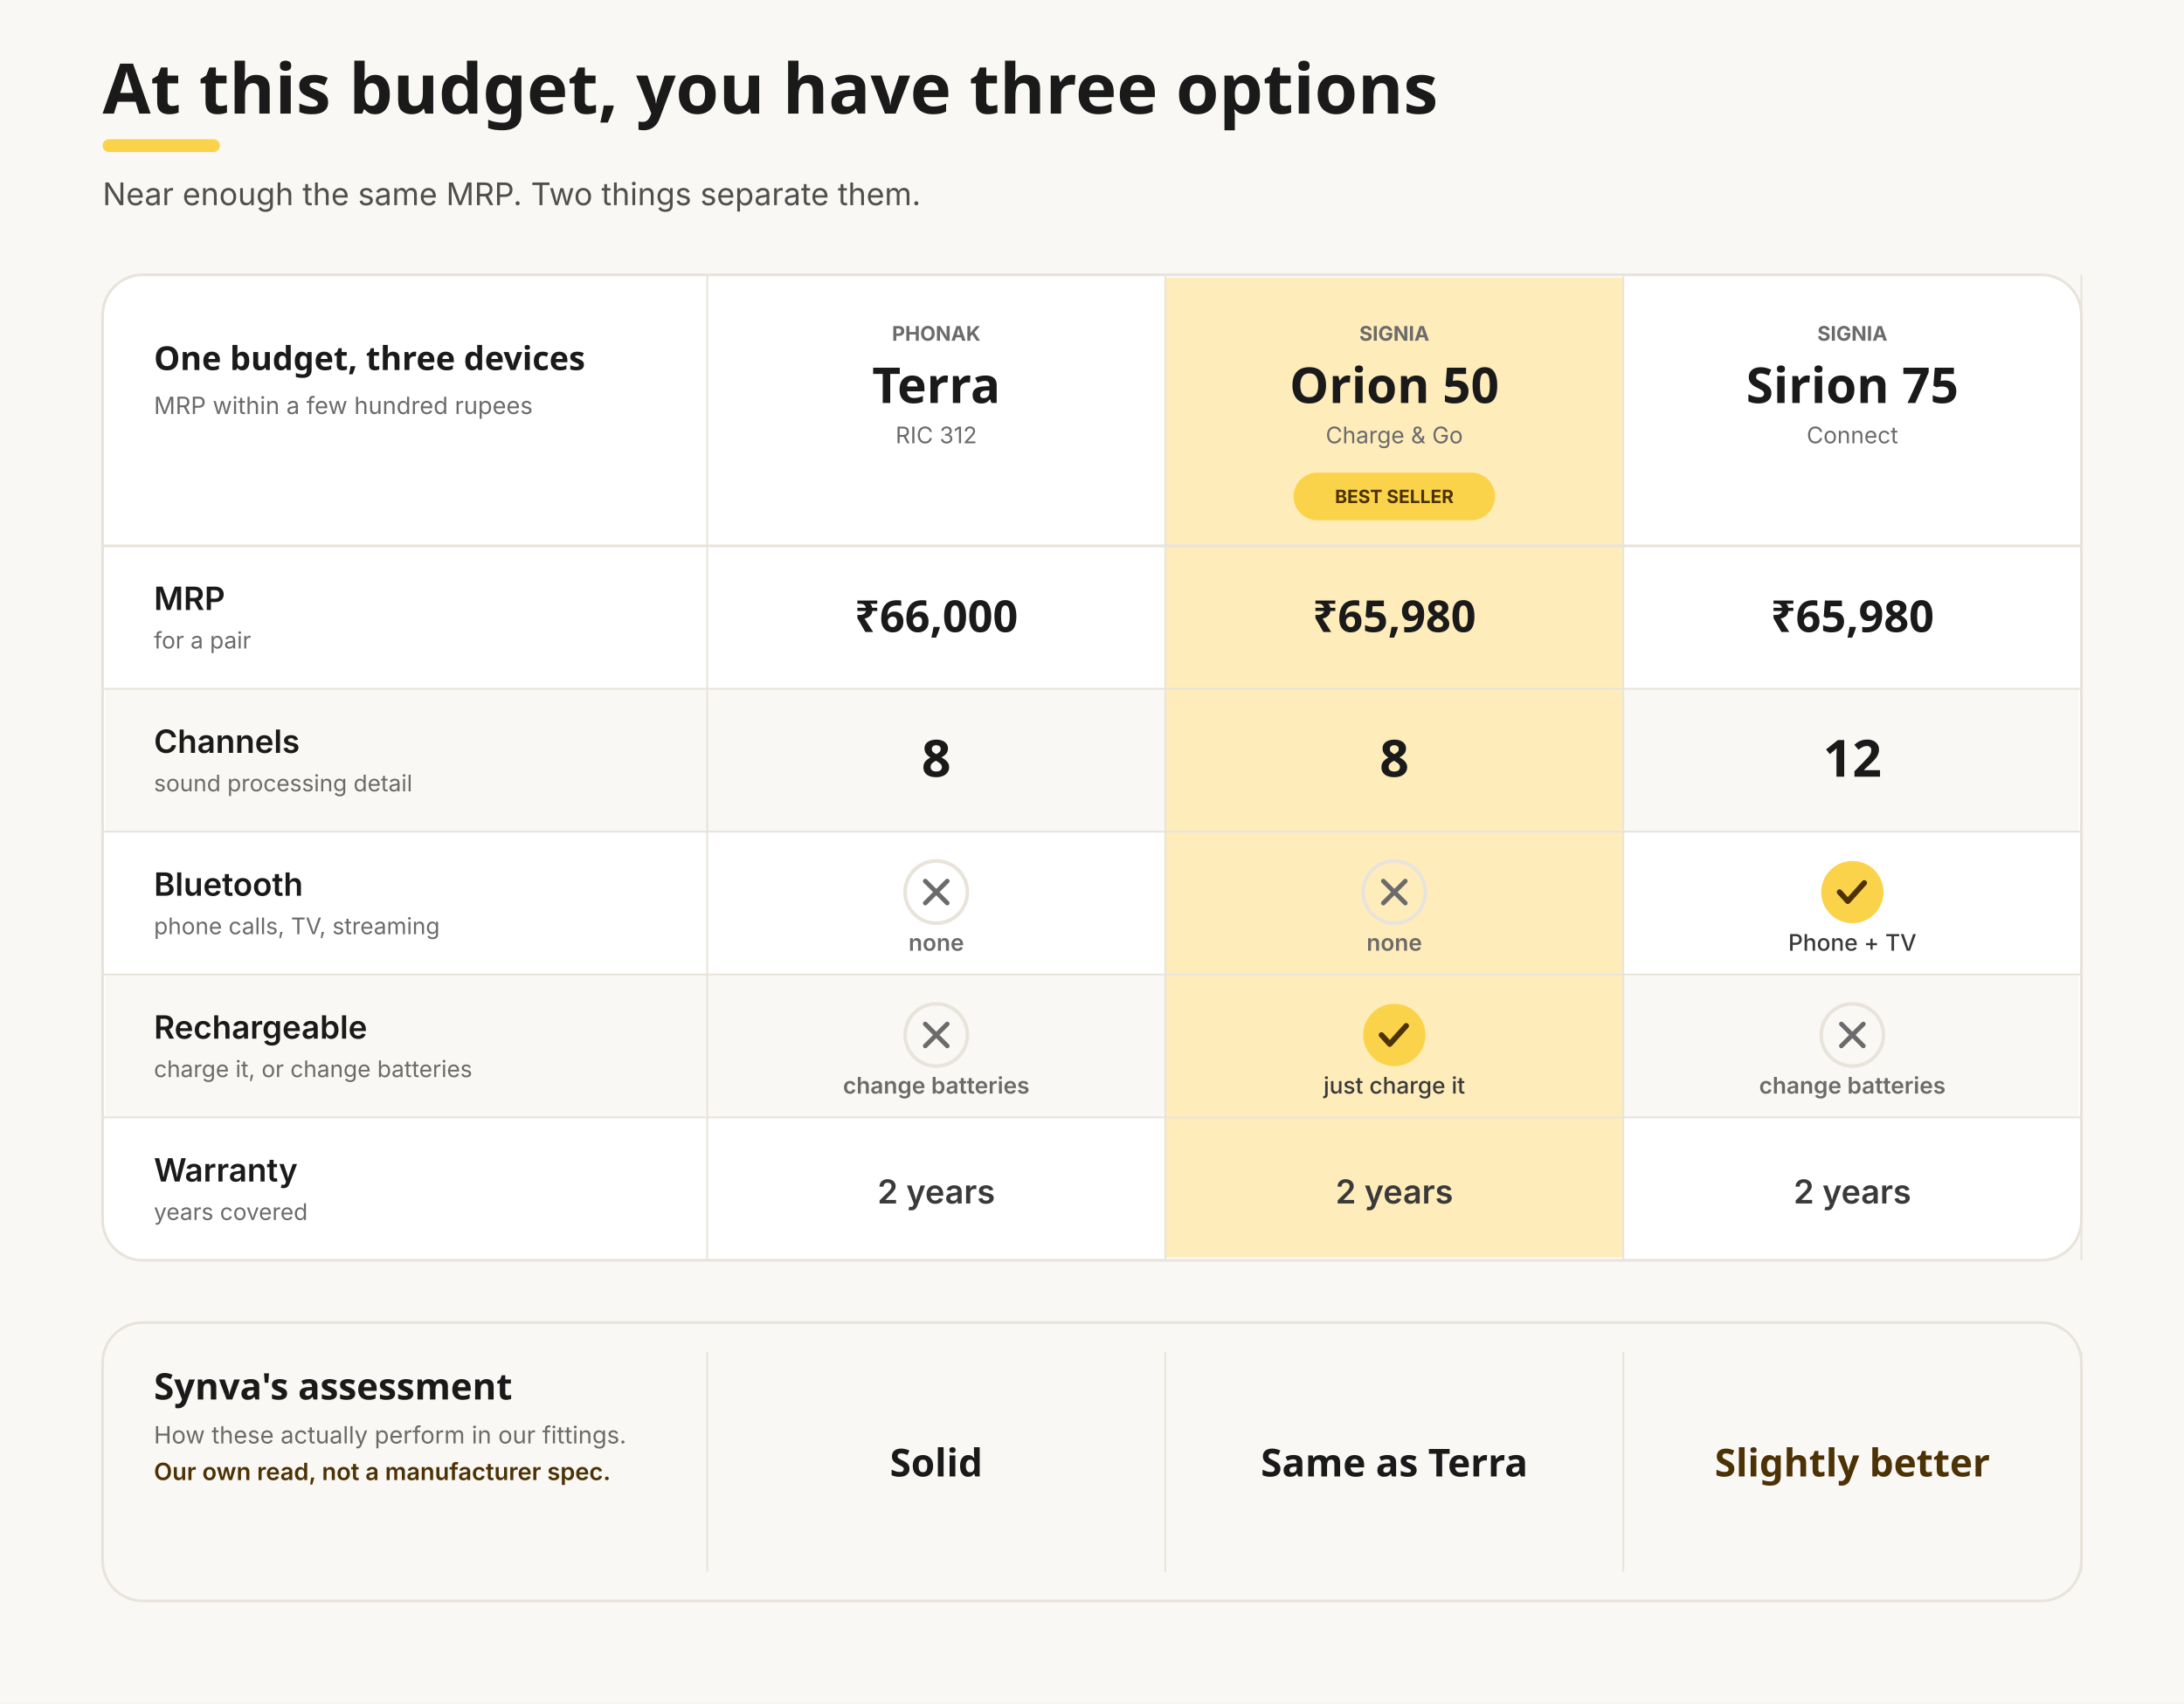
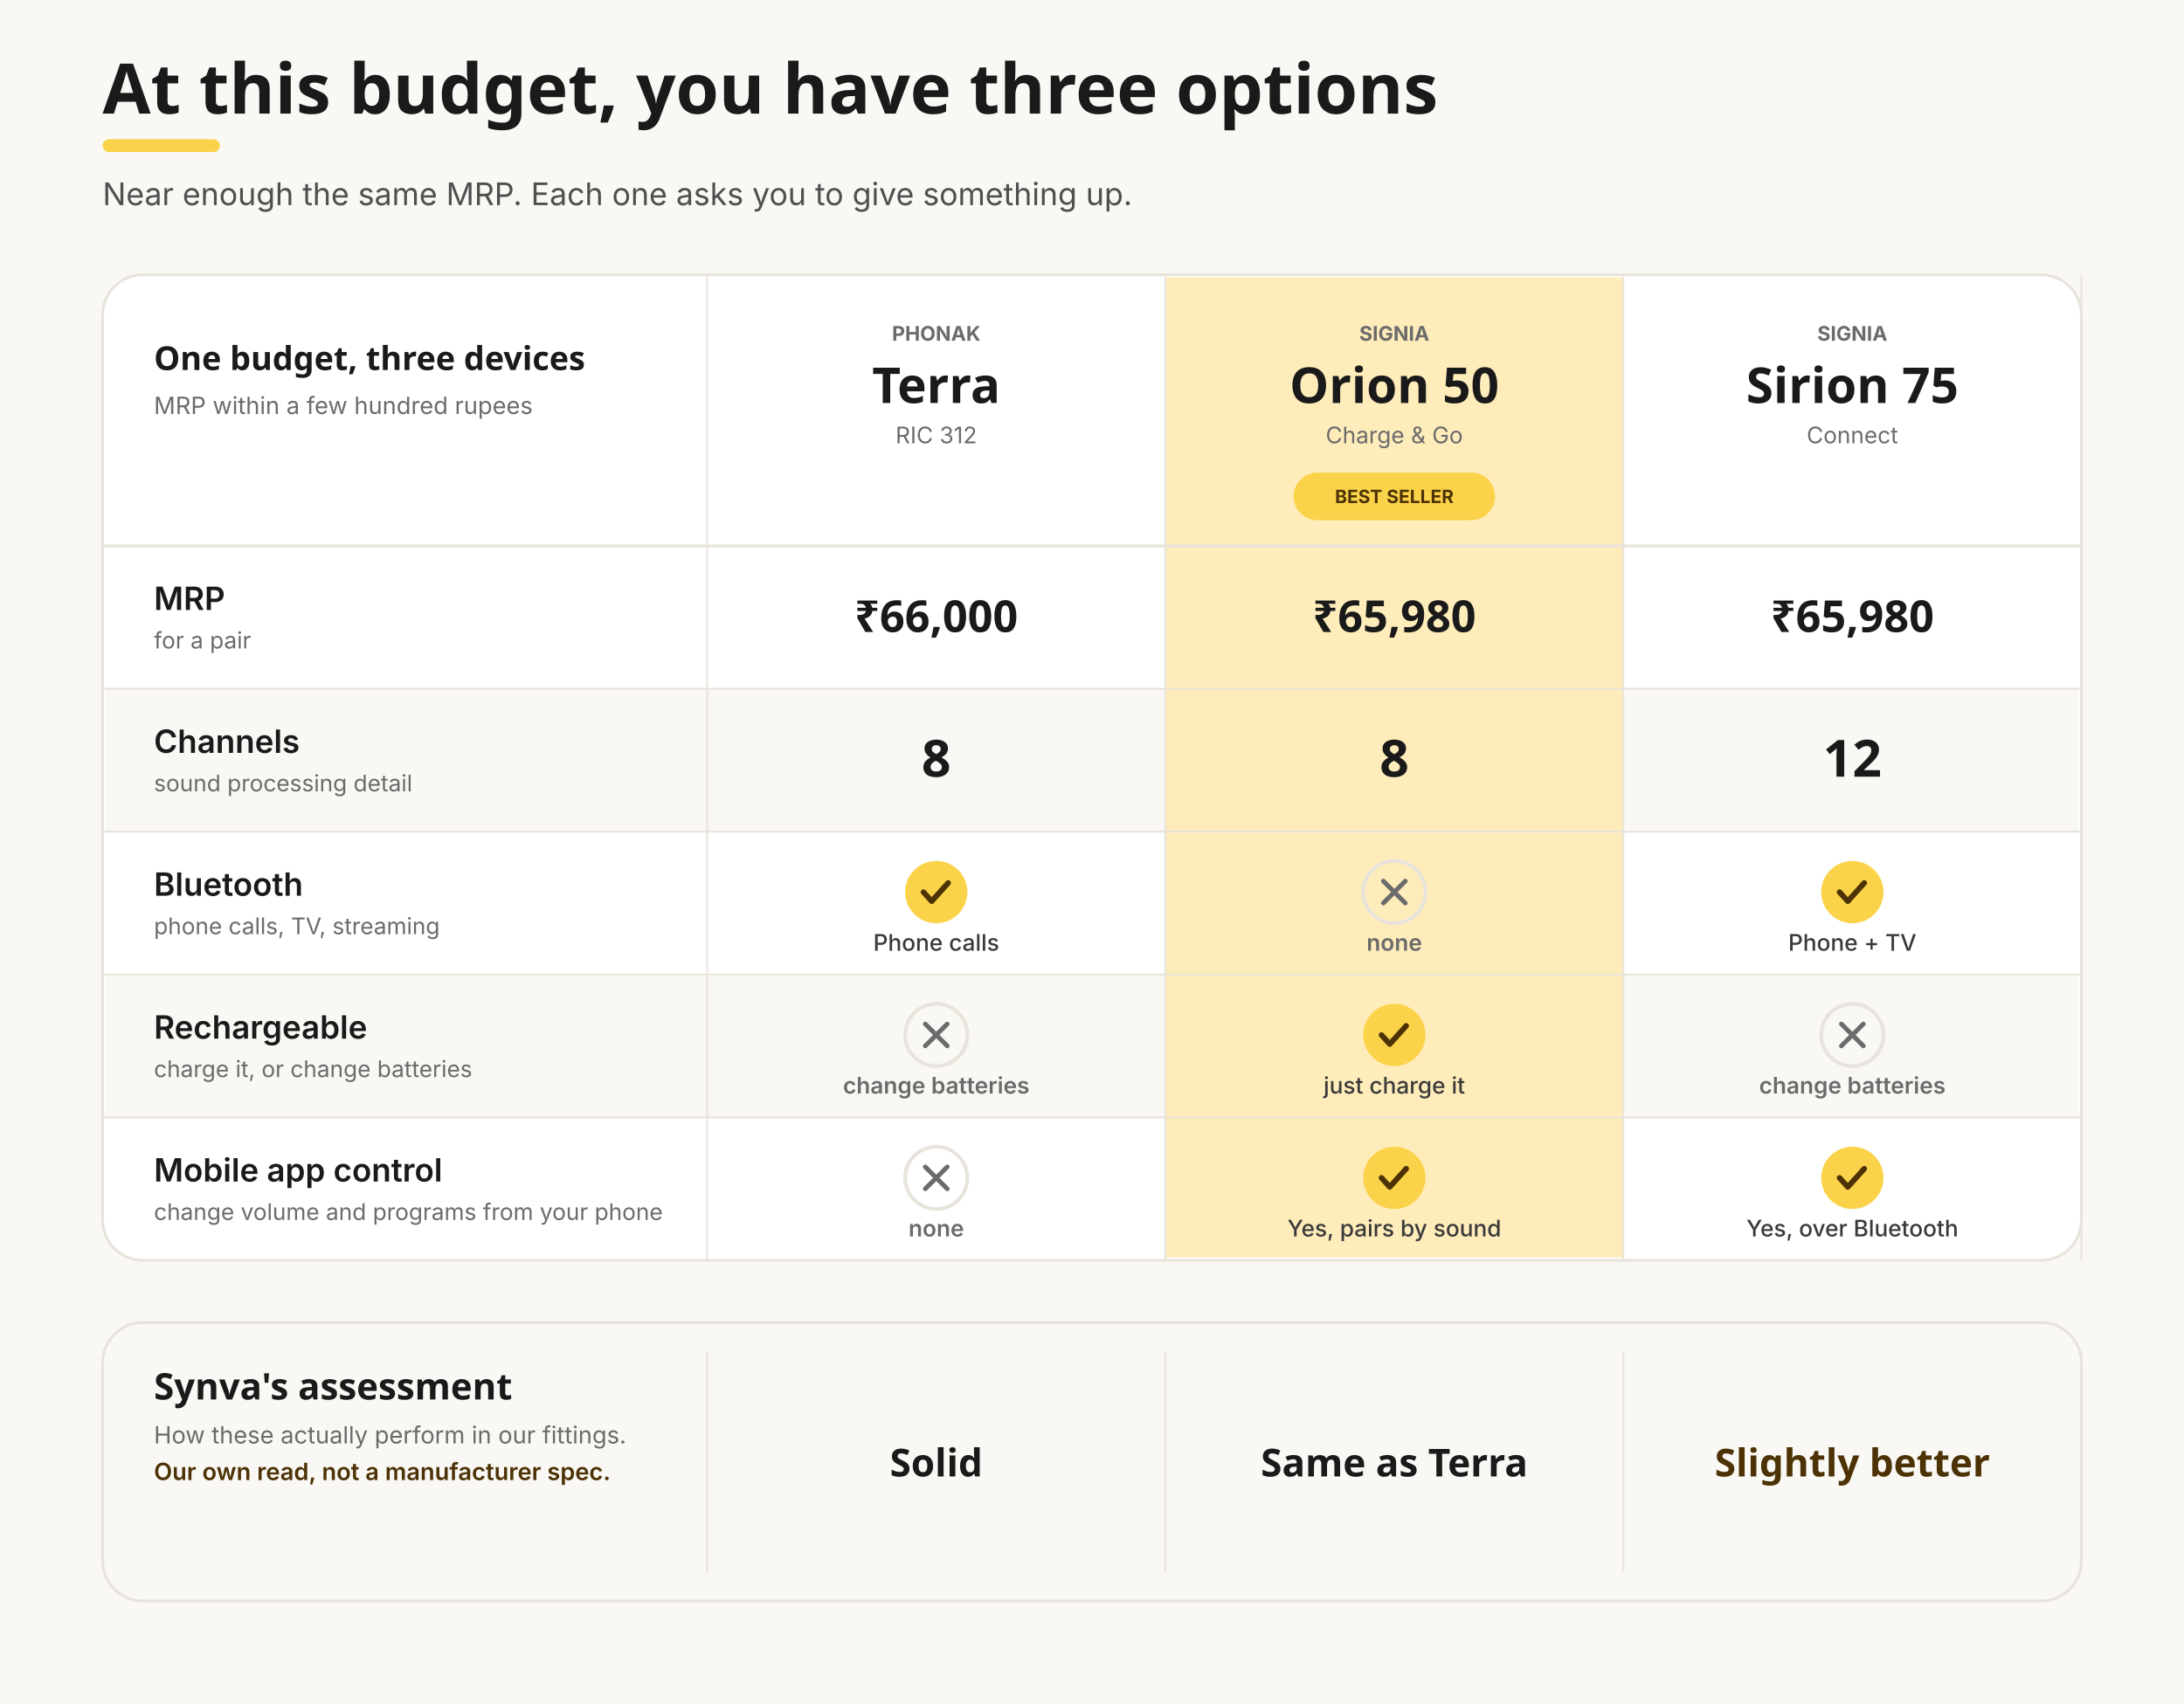
<svg xmlns="http://www.w3.org/2000/svg" width="1192" height="930" viewBox="0 0 1192 930">
  <rect x="0" y="0" width="1192" height="930" fill="#FAF8F4" />
  <text x="56" y="62" font-family="Bricolage Grotesque" font-size="38" font-weight="700" fill="#1A1A1A">At this budget, you have three options</text>
  <rect x="56" y="76" width="64" height="7" rx="3.5" fill="#FBD34A" />
-   <text x="56" y="112" font-family="Inter" font-size="17" font-weight="400" fill="#4F4F4F">Near enough the same MRP. Two things separate them.</text>
+   <text x="56" y="112" font-family="Inter" font-size="17" font-weight="400" fill="#4F4F4F">Near enough the same MRP. Each one asks you to give something up.</text>
  <rect x="56" y="150" width="1080" height="538" rx="22" fill="#FFFFFF" />
  <rect x="57.5" y="376" width="1077" height="78" fill="#FAF8F4" />
  <rect x="57.5" y="532" width="1077" height="78" fill="#FAF8F4" />
  <rect x="636" y="151.5" width="250" height="535" fill="#FFECBB" />
  <line x1="386" y1="150" x2="386" y2="688" stroke="#E8E4DC" stroke-width="1" />
  <line x1="636" y1="150" x2="636" y2="688" stroke="#E8E4DC" stroke-width="1" />
  <line x1="886" y1="150" x2="886" y2="688" stroke="#E8E4DC" stroke-width="1" />
  <line x1="1136" y1="150" x2="1136" y2="688" stroke="#E8E4DC" stroke-width="1" />
  <text x="84" y="202" font-family="Bricolage Grotesque" font-size="18" font-weight="600" fill="#1A1A1A">One budget, three devices</text>
  <text x="84" y="226" font-family="Inter" font-size="13" font-weight="400" fill="#6B6B6B">MRP within a few hundred rupees</text>
  <text x="511" y="186" text-anchor="middle" font-family="Inter" font-size="11" font-weight="700" fill="#6B6B6B">PHONAK</text>
  <text x="511" y="220" text-anchor="middle" font-family="Bricolage Grotesque" font-size="27" font-weight="700" fill="#1A1A1A">Terra</text>
  <text x="511" y="242" text-anchor="middle" font-family="Inter" font-size="12.5" font-weight="400" fill="#6B6B6B">RIC 312</text>
  <text x="761" y="186" text-anchor="middle" font-family="Inter" font-size="11" font-weight="700" fill="#6B6B6B">SIGNIA</text>
  <text x="761" y="220" text-anchor="middle" font-family="Bricolage Grotesque" font-size="27" font-weight="700" fill="#1A1A1A">Orion 50</text>
  <text x="761" y="242" text-anchor="middle" font-family="Inter" font-size="12.5" font-weight="400" fill="#6B6B6B">Charge &amp; Go</text>
  <rect x="706" y="258" width="110" height="26" rx="13" fill="#FBD34A" />
  <text x="761" y="271" text-anchor="middle" dominant-baseline="central" font-family="Inter" font-size="10" font-weight="700" fill="#4C3205">BEST SELLER</text>
  <text x="1011" y="186" text-anchor="middle" font-family="Inter" font-size="11" font-weight="700" fill="#6B6B6B">SIGNIA</text>
  <text x="1011" y="220" text-anchor="middle" font-family="Bricolage Grotesque" font-size="27" font-weight="700" fill="#1A1A1A">Sirion 75</text>
  <text x="1011" y="242" text-anchor="middle" font-family="Inter" font-size="12.5" font-weight="400" fill="#6B6B6B">Connect</text>
  <line x1="56" y1="298" x2="1136" y2="298" stroke="#E8E4DC" stroke-width="1.5" />
  <text x="84" y="333" font-family="Inter" font-size="17.5" font-weight="600" fill="#1A1A1A">MRP</text>
  <text x="84" y="354" font-family="Inter" font-size="12.5" font-weight="400" fill="#6B6B6B">for a pair</text>
  <text x="511" y="345" text-anchor="middle" font-family="Bricolage Grotesque" font-size="24" font-weight="700" fill="#1A1A1A">₹66,000</text>
  <text x="761" y="345" text-anchor="middle" font-family="Bricolage Grotesque" font-size="24" font-weight="700" fill="#1A1A1A">₹65,980</text>
  <text x="1011" y="345" text-anchor="middle" font-family="Bricolage Grotesque" font-size="24" font-weight="700" fill="#1A1A1A">₹65,980</text>
  <line x1="56" y1="376" x2="1136" y2="376" stroke="#E8E4DC" stroke-width="1" />
  <text x="84" y="411" font-family="Inter" font-size="17.5" font-weight="600" fill="#1A1A1A">Channels</text>
  <text x="84" y="432" font-family="Inter" font-size="12.5" font-weight="400" fill="#6B6B6B">sound processing detail</text>
  <text x="511" y="424" text-anchor="middle" font-family="Bricolage Grotesque" font-size="28" font-weight="700" fill="#1A1A1A">8</text>
  <text x="761" y="424" text-anchor="middle" font-family="Bricolage Grotesque" font-size="28" font-weight="700" fill="#1A1A1A">8</text>
  <text x="1011" y="424" text-anchor="middle" font-family="Bricolage Grotesque" font-size="28" font-weight="700" fill="#1A1A1A">12</text>
  <line x1="56" y1="454" x2="1136" y2="454" stroke="#E8E4DC" stroke-width="1" />
  <text x="84" y="489" font-family="Inter" font-size="17.5" font-weight="600" fill="#1A1A1A">Bluetooth</text>
  <text x="84" y="510" font-family="Inter" font-size="12.5" font-weight="400" fill="#6B6B6B">phone calls, TV, streaming</text>
-   <circle cx="511" cy="487" r="17" fill="none" stroke="#E8E4DC" stroke-width="2" />
-   <path d="M 505 481 L 517 493 M 517 481 L 505 493" stroke="#6B6B6B" stroke-width="2.5" stroke-linecap="round" />
-   <text x="511" y="519" text-anchor="middle" font-family="Inter" font-size="12.5" font-weight="600" fill="#6B6B6B">none</text>
+   <circle cx="511" cy="487" r="17" fill="#FBD34A" />
+   <path d="M 504 487 l 4.5 5 l 9 -10" fill="none" stroke="#4C3205" stroke-width="3" stroke-linecap="round" stroke-linejoin="round" />
+   <text x="511" y="519" text-anchor="middle" font-family="Inter" font-size="12.5" font-weight="500" fill="#3A3A3A">Phone calls</text>
  <circle cx="761" cy="487" r="17" fill="none" stroke="#E8E4DC" stroke-width="2" />
  <path d="M 755 481 L 767 493 M 767 481 L 755 493" stroke="#6B6B6B" stroke-width="2.5" stroke-linecap="round" />
  <text x="761" y="519" text-anchor="middle" font-family="Inter" font-size="12.5" font-weight="600" fill="#6B6B6B">none</text>
  <circle cx="1011" cy="487" r="17" fill="#FBD34A" />
  <path d="M 1004 487 l 4.5 5 l 9 -10" fill="none" stroke="#4C3205" stroke-width="3" stroke-linecap="round" stroke-linejoin="round" />
  <text x="1011" y="519" text-anchor="middle" font-family="Inter" font-size="12.5" font-weight="500" fill="#3A3A3A">Phone + TV</text>
  <line x1="56" y1="532" x2="1136" y2="532" stroke="#E8E4DC" stroke-width="1" />
  <text x="84" y="567" font-family="Inter" font-size="17.5" font-weight="600" fill="#1A1A1A">Rechargeable</text>
  <text x="84" y="588" font-family="Inter" font-size="12.5" font-weight="400" fill="#6B6B6B">charge it, or change batteries</text>
  <circle cx="511" cy="565" r="17" fill="none" stroke="#E8E4DC" stroke-width="2" />
  <path d="M 505 559 L 517 571 M 517 559 L 505 571" stroke="#6B6B6B" stroke-width="2.5" stroke-linecap="round" />
  <text x="511" y="597" text-anchor="middle" font-family="Inter" font-size="12.5" font-weight="600" fill="#6B6B6B">change batteries</text>
  <circle cx="761" cy="565" r="17" fill="#FBD34A" />
  <path d="M 754 565 l 4.5 5 l 9 -10" fill="none" stroke="#4C3205" stroke-width="3" stroke-linecap="round" stroke-linejoin="round" />
  <text x="761" y="597" text-anchor="middle" font-family="Inter" font-size="12.5" font-weight="500" fill="#3A3A3A">just charge it</text>
  <circle cx="1011" cy="565" r="17" fill="none" stroke="#E8E4DC" stroke-width="2" />
  <path d="M 1005 559 L 1017 571 M 1017 559 L 1005 571" stroke="#6B6B6B" stroke-width="2.5" stroke-linecap="round" />
  <text x="1011" y="597" text-anchor="middle" font-family="Inter" font-size="12.5" font-weight="600" fill="#6B6B6B">change batteries</text>
  <line x1="56" y1="610" x2="1136" y2="610" stroke="#E8E4DC" stroke-width="1" />
-   <text x="84" y="645" font-family="Inter" font-size="17.5" font-weight="600" fill="#1A1A1A">Warranty</text>
-   <text x="84" y="666" font-family="Inter" font-size="12.5" font-weight="400" fill="#6B6B6B">years covered</text>
-   <text x="511" y="657" text-anchor="middle" font-family="Inter" font-size="18" font-weight="600" fill="#3A3A3A">2 years</text>
-   <text x="761" y="657" text-anchor="middle" font-family="Inter" font-size="18" font-weight="600" fill="#3A3A3A">2 years</text>
-   <text x="1011" y="657" text-anchor="middle" font-family="Inter" font-size="18" font-weight="600" fill="#3A3A3A">2 years</text>
+   <text x="84" y="645" font-family="Inter" font-size="17.5" font-weight="600" fill="#1A1A1A">Mobile app control</text>
+   <text x="84" y="666" font-family="Inter" font-size="12.5" font-weight="400" fill="#6B6B6B">change volume and programs from your phone</text>
+   <circle cx="511" cy="643" r="17" fill="none" stroke="#E8E4DC" stroke-width="2" />
+   <path d="M 505 637 L 517 649 M 517 637 L 505 649" stroke="#6B6B6B" stroke-width="2.5" stroke-linecap="round" />
+   <text x="511" y="675" text-anchor="middle" font-family="Inter" font-size="12.5" font-weight="600" fill="#6B6B6B">none</text>
+   <circle cx="761" cy="643" r="17" fill="#FBD34A" />
+   <path d="M 754 643 l 4.5 5 l 9 -10" fill="none" stroke="#4C3205" stroke-width="3" stroke-linecap="round" stroke-linejoin="round" />
+   <text x="761" y="675" text-anchor="middle" font-family="Inter" font-size="12.5" font-weight="500" fill="#3A3A3A">Yes, pairs by sound</text>
+   <circle cx="1011" cy="643" r="17" fill="#FBD34A" />
+   <path d="M 1004 643 l 4.5 5 l 9 -10" fill="none" stroke="#4C3205" stroke-width="3" stroke-linecap="round" stroke-linejoin="round" />
+   <text x="1011" y="675" text-anchor="middle" font-family="Inter" font-size="12.5" font-weight="500" fill="#3A3A3A">Yes, over Bluetooth</text>
  <rect x="56" y="150" width="1080" height="538" rx="22" fill="none" stroke="#E8E4DC" stroke-width="1.5" />
  <rect x="56" y="722" width="1080" height="152" rx="22" fill="#FAF8F4" stroke="#E8E4DC" stroke-width="1.5" />
  <text x="84" y="764" font-family="Bricolage Grotesque" font-size="20" font-weight="700" fill="#1A1A1A">Synva's assessment</text>
  <text x="84" y="788" font-family="Inter" font-size="13" font-weight="400" fill="#6B6B6B">How these actually perform in our fittings.</text>
  <text x="84" y="808" font-family="Inter" font-size="13" font-weight="600" fill="#4C3205">Our own read, not a manufacturer spec.</text>
  <line x1="386" y1="738" x2="386" y2="858" stroke="#E8E4DC" stroke-width="1" />
  <line x1="636" y1="738" x2="636" y2="858" stroke="#E8E4DC" stroke-width="1" />
  <line x1="886" y1="738" x2="886" y2="858" stroke="#E8E4DC" stroke-width="1" />
  <line x1="1136" y1="738" x2="1136" y2="858" stroke="#E8E4DC" stroke-width="1" />
  <text x="511" y="806" text-anchor="middle" font-family="Bricolage Grotesque" font-size="21" font-weight="700" fill="#1A1A1A">Solid</text>
  <text x="761" y="806" text-anchor="middle" font-family="Bricolage Grotesque" font-size="21" font-weight="700" fill="#1A1A1A">Same as Terra</text>
  <text x="1011" y="806" text-anchor="middle" font-family="Bricolage Grotesque" font-size="21" font-weight="700" fill="#4C3205">Slightly better</text>
</svg>
